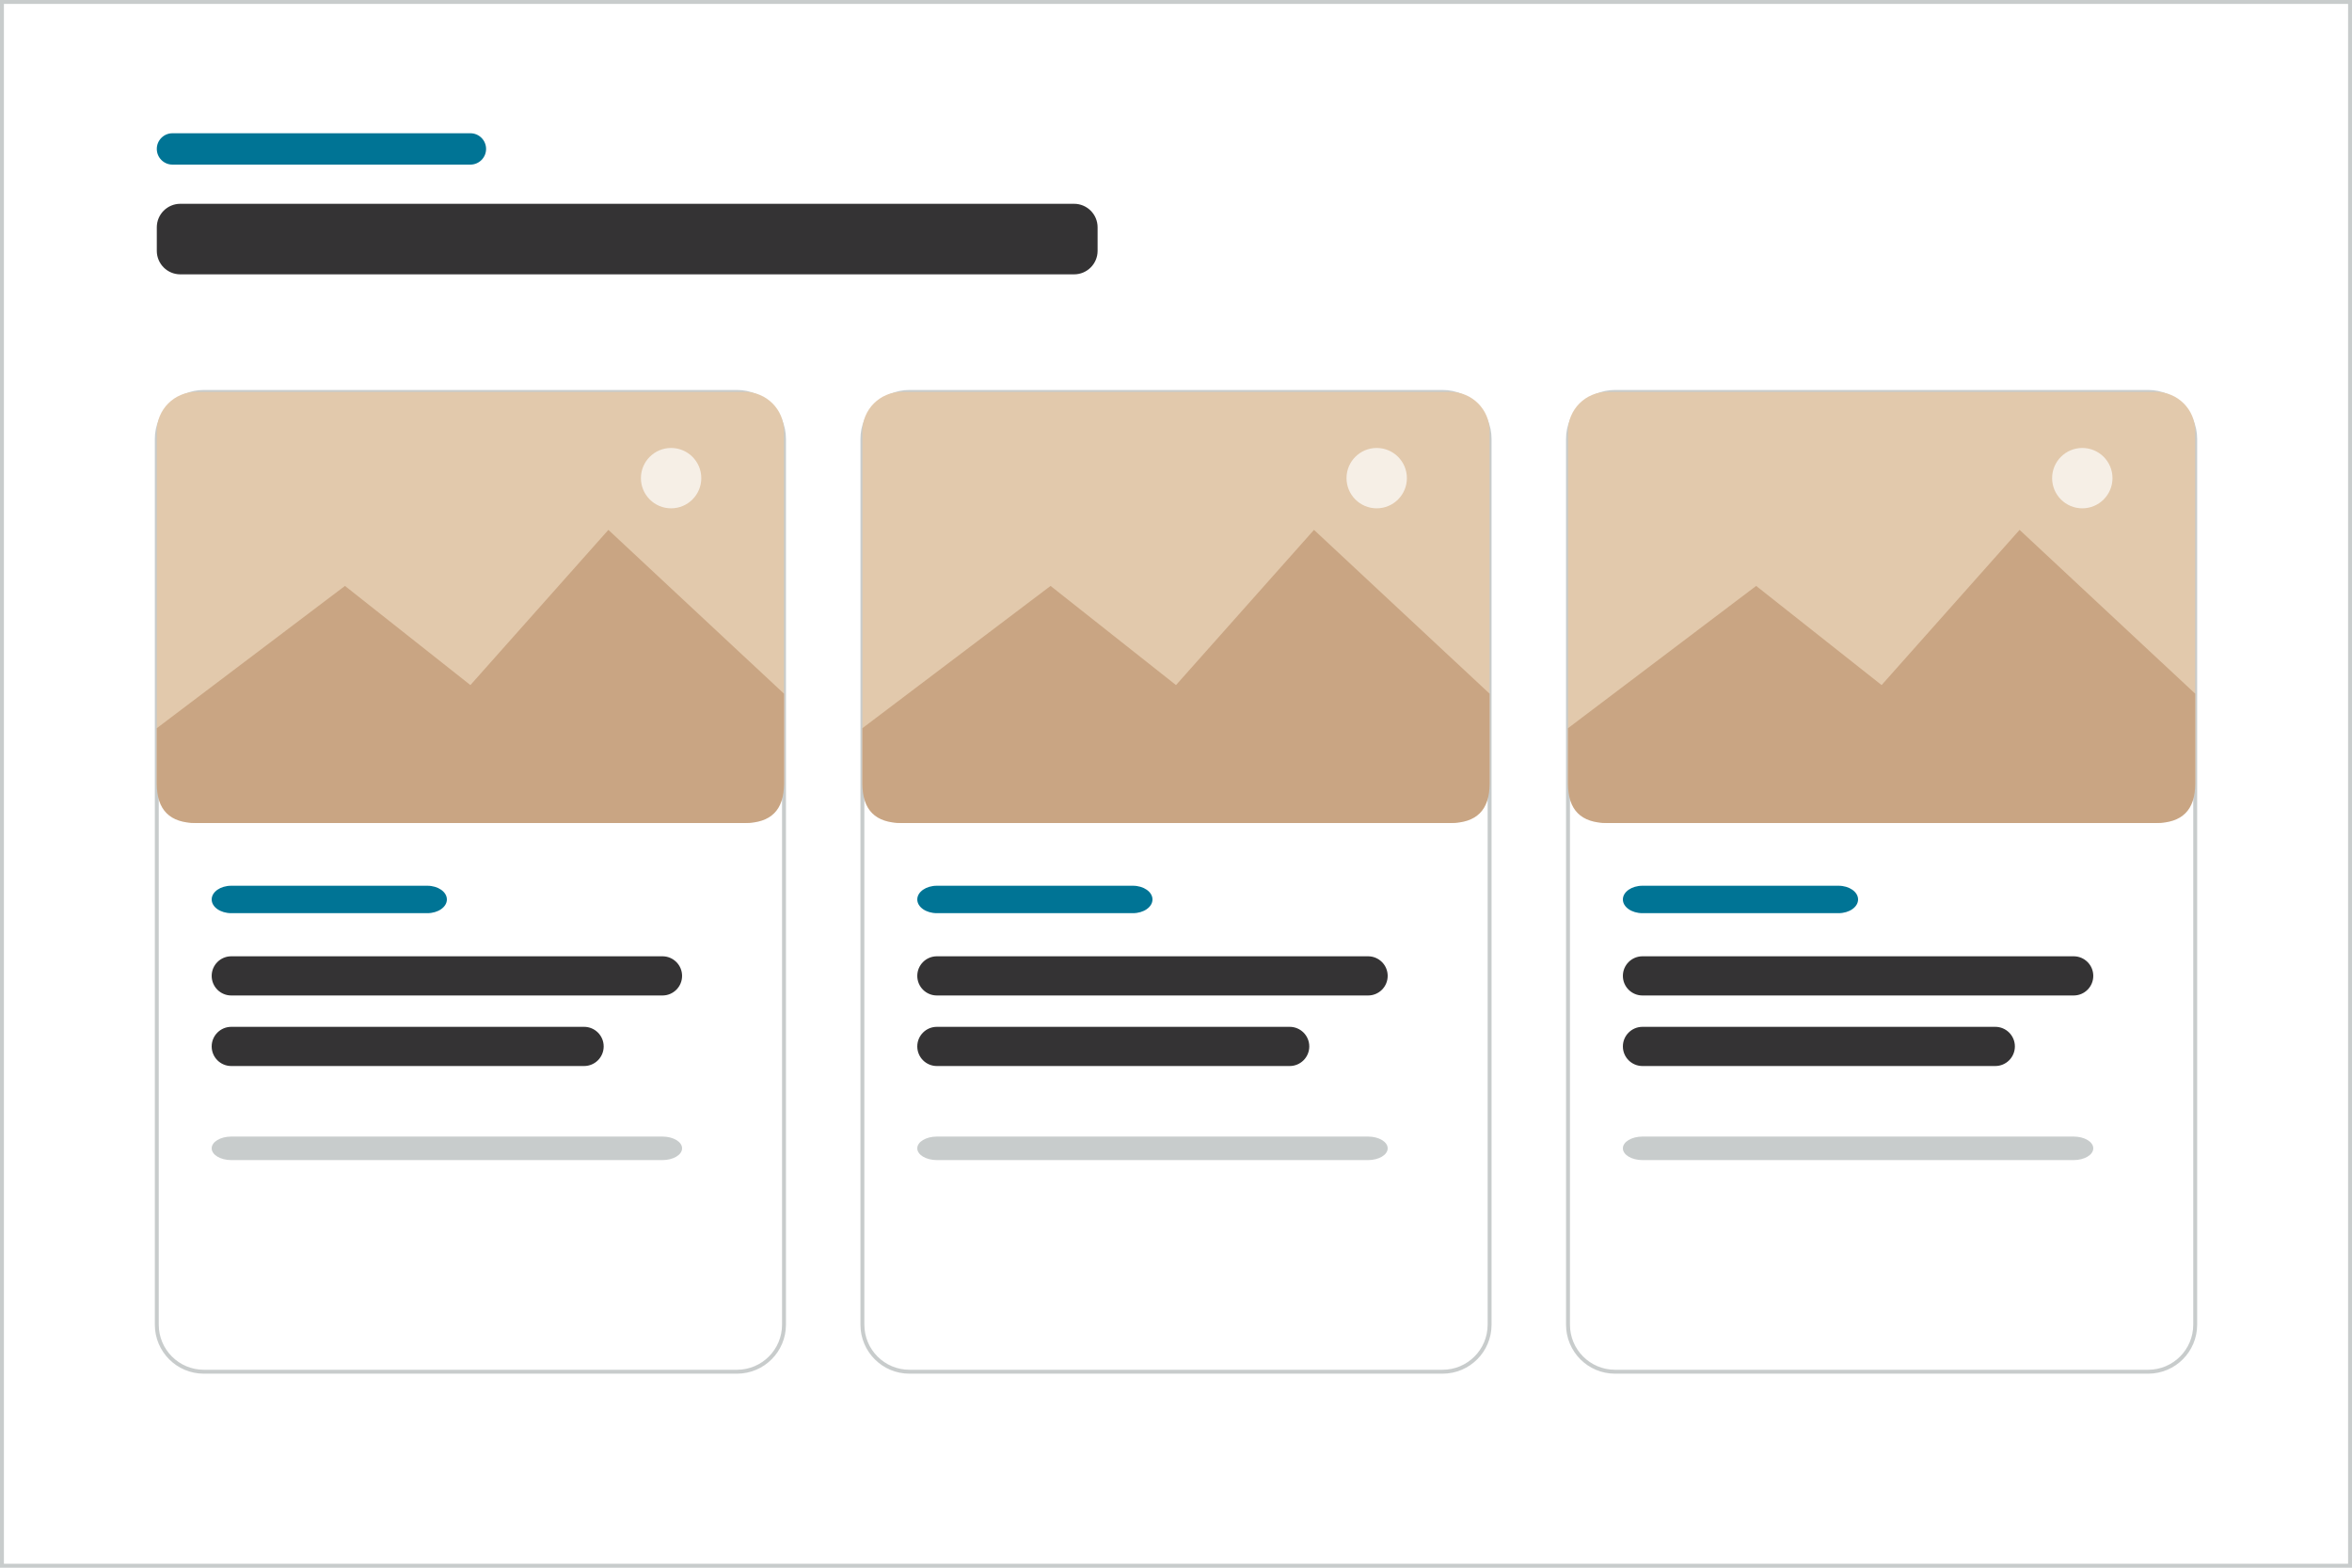
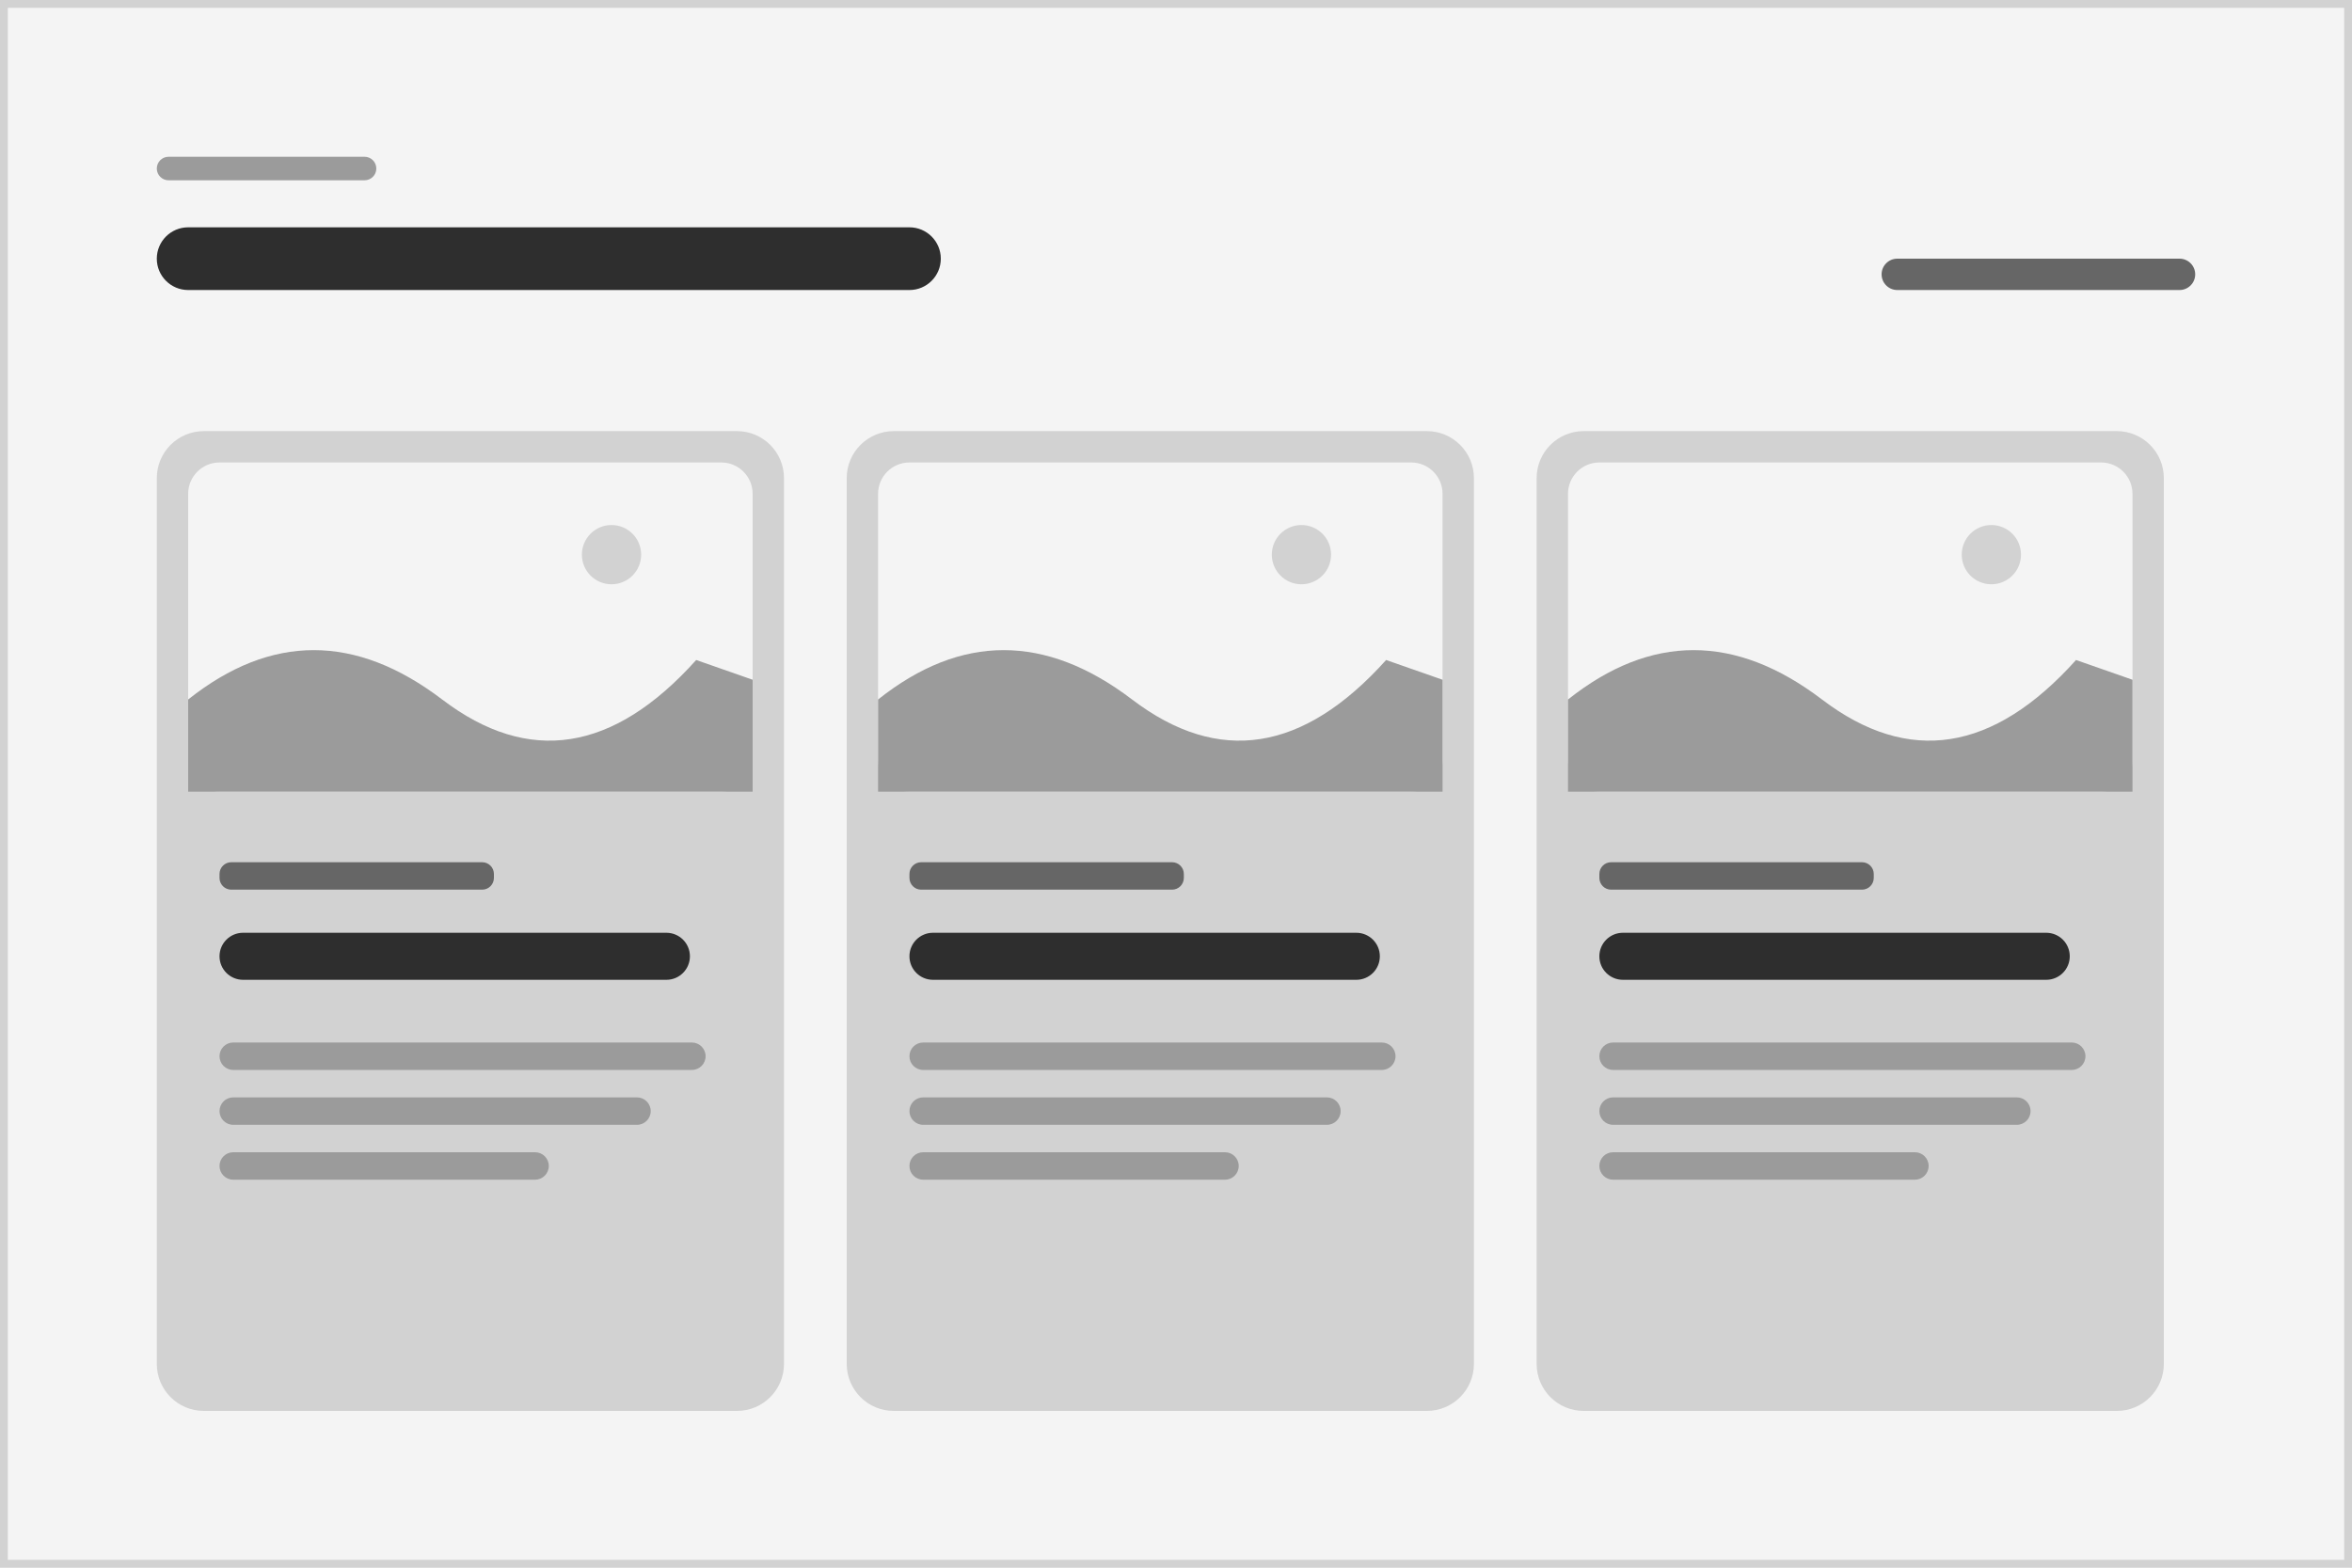
<svg xmlns="http://www.w3.org/2000/svg" viewBox="0 0 600 400" width="600" height="400" role="img">
-   <rect width="600" height="400" fill="#ffffff" />
-   <rect x="0.5" y="0.5" width="599" height="399" fill="none" stroke="#c8cccc" />
-   <rect x="40" y="34" width="84.0" height="8" rx="4" fill="#007495" />
-   <rect x="40" y="52" width="240" height="18" rx="6" fill="#343334" />
-   <rect x="40" y="100" width="160" height="250" rx="12" fill="#ffffff" stroke="#c8cccc" />
-   <rect x="40" y="100" width="160" height="110" rx="10" fill="#e2c9ac" />
-   <path d="M40 185.8 L88.0 149.5 L120.0 174.8 L155.2 135.2 L200 177.0 V200 Q200 210 190 210 H50 Q40 210 40 200Z" fill="#c9a583" />
-   <circle cx="171.2" cy="122.0" r="7.7" fill="#fff" opacity=".7" />
-   <rect x="54" y="226" width="60" height="7" rx="5" fill="#007495" />
-   <rect x="54" y="244" width="120" height="10" rx="5" fill="#343334" />
-   <rect x="54" y="262" width="100" height="10" rx="5" fill="#343334" />
-   <rect x="54" y="290" width="120" height="6" rx="5" fill="#c8cccc" />
-   <rect x="220" y="100" width="160" height="250" rx="12" fill="#ffffff" stroke="#c8cccc" />
-   <rect x="220" y="100" width="160" height="110" rx="10" fill="#e2c9ac" />
-   <path d="M220 185.8 L268.0 149.5 L300.0 174.8 L335.2 135.2 L380 177.0 V200 Q380 210 370 210 H230 Q220 210 220 200Z" fill="#c9a583" />
-   <circle cx="351.2" cy="122.0" r="7.7" fill="#fff" opacity=".7" />
-   <rect x="234" y="226" width="60" height="7" rx="5" fill="#007495" />
-   <rect x="234" y="244" width="120" height="10" rx="5" fill="#343334" />
-   <rect x="234" y="262" width="100" height="10" rx="5" fill="#343334" />
-   <rect x="234" y="290" width="120" height="6" rx="5" fill="#c8cccc" />
-   <rect x="400" y="100" width="160" height="250" rx="12" fill="#ffffff" stroke="#c8cccc" />
-   <rect x="400" y="100" width="160" height="110" rx="10" fill="#e2c9ac" />
-   <path d="M400 185.8 L448.0 149.5 L480.0 174.8 L515.2 135.2 L560 177.0 V200 Q560 210 550 210 H410 Q400 210 400 200Z" fill="#c9a583" />
-   <circle cx="531.2" cy="122.0" r="7.7" fill="#fff" opacity=".7" />
-   <rect x="414" y="226" width="60" height="7" rx="5" fill="#007495" />
-   <rect x="414" y="244" width="120" height="10" rx="5" fill="#343334" />
-   <rect x="414" y="262" width="100" height="10" rx="5" fill="#343334" />
-   <rect x="414" y="290" width="120" height="6" rx="5" fill="#c8cccc" />
+   <rect x="0" y="0" width="600" height="400" rx="0" fill="#f4f4f4" />
+   <rect x="1" y="1" width="598" height="398" rx="0" fill="none" stroke="#d2d2d2" stroke-width="2" />
+   <rect x="40" y="40" width="56" height="6" rx="3" fill="#9b9b9b" />
+   <rect x="40" y="58" width="200" height="16" rx="8" fill="#2e2e2e" />
+   <rect x="480" y="66" width="80" height="8" rx="4" fill="#666666" />
+   <rect x="40" y="110" width="160" height="250" rx="12" fill="#d2d2d2" />
+   <g>
+     <rect x="48" y="118" width="144" height="84" rx="8" fill="#f4f4f4" />
+     <path d="M48 202 L48 178.48 Q79.68 153.28 112.8 178.48 T177.6 168.4 L192 173.44 L192 202 Z" fill="#9b9b9b" />
+     <circle cx="156" cy="141.52" r="7.56" fill="#d2d2d2" />
+   </g>
+   <rect x="56" y="220" width="70" height="7" rx="3" fill="#666666" />
+   <rect x="56" y="238" width="120" height="12" rx="6" fill="#2e2e2e" />
+   <rect x="56" y="266" width="124" height="7" rx="3.5" fill="#9b9b9b" />
+   <rect x="56" y="280" width="110" height="7" rx="3.5" fill="#9b9b9b" />
+   <rect x="56" y="294" width="84" height="7" rx="3.5" fill="#9b9b9b" />
+   <rect x="216" y="110" width="160" height="250" rx="12" fill="#d2d2d2" />
+   <g>
+     <rect x="224" y="118" width="144" height="84" rx="8" fill="#f4f4f4" />
+     <path d="M224 202 L224 178.48 Q255.68 153.28 288.8 178.48 T353.6 168.4 L368 173.44 L368 202 Z" fill="#9b9b9b" />
+     <circle cx="332" cy="141.52" r="7.56" fill="#d2d2d2" />
+   </g>
+   <rect x="232" y="220" width="70" height="7" rx="3" fill="#666666" />
+   <rect x="232" y="238" width="120" height="12" rx="6" fill="#2e2e2e" />
+   <rect x="232" y="266" width="124" height="7" rx="3.5" fill="#9b9b9b" />
+   <rect x="232" y="280" width="110" height="7" rx="3.5" fill="#9b9b9b" />
+   <rect x="232" y="294" width="84" height="7" rx="3.5" fill="#9b9b9b" />
+   <rect x="392" y="110" width="160" height="250" rx="12" fill="#d2d2d2" />
+   <g>
+     <rect x="400" y="118" width="144" height="84" rx="8" fill="#f4f4f4" />
+     <path d="M400 202 L400 178.48 Q431.68 153.28 464.8 178.48 T529.6 168.4 L544 173.44 L544 202 Z" fill="#9b9b9b" />
+     <circle cx="508" cy="141.52" r="7.56" fill="#d2d2d2" />
+   </g>
+   <rect x="408" y="220" width="70" height="7" rx="3" fill="#666666" />
+   <rect x="408" y="238" width="120" height="12" rx="6" fill="#2e2e2e" />
+   <rect x="408" y="266" width="124" height="7" rx="3.5" fill="#9b9b9b" />
+   <rect x="408" y="280" width="110" height="7" rx="3.5" fill="#9b9b9b" />
+   <rect x="408" y="294" width="84" height="7" rx="3.5" fill="#9b9b9b" />
</svg>
